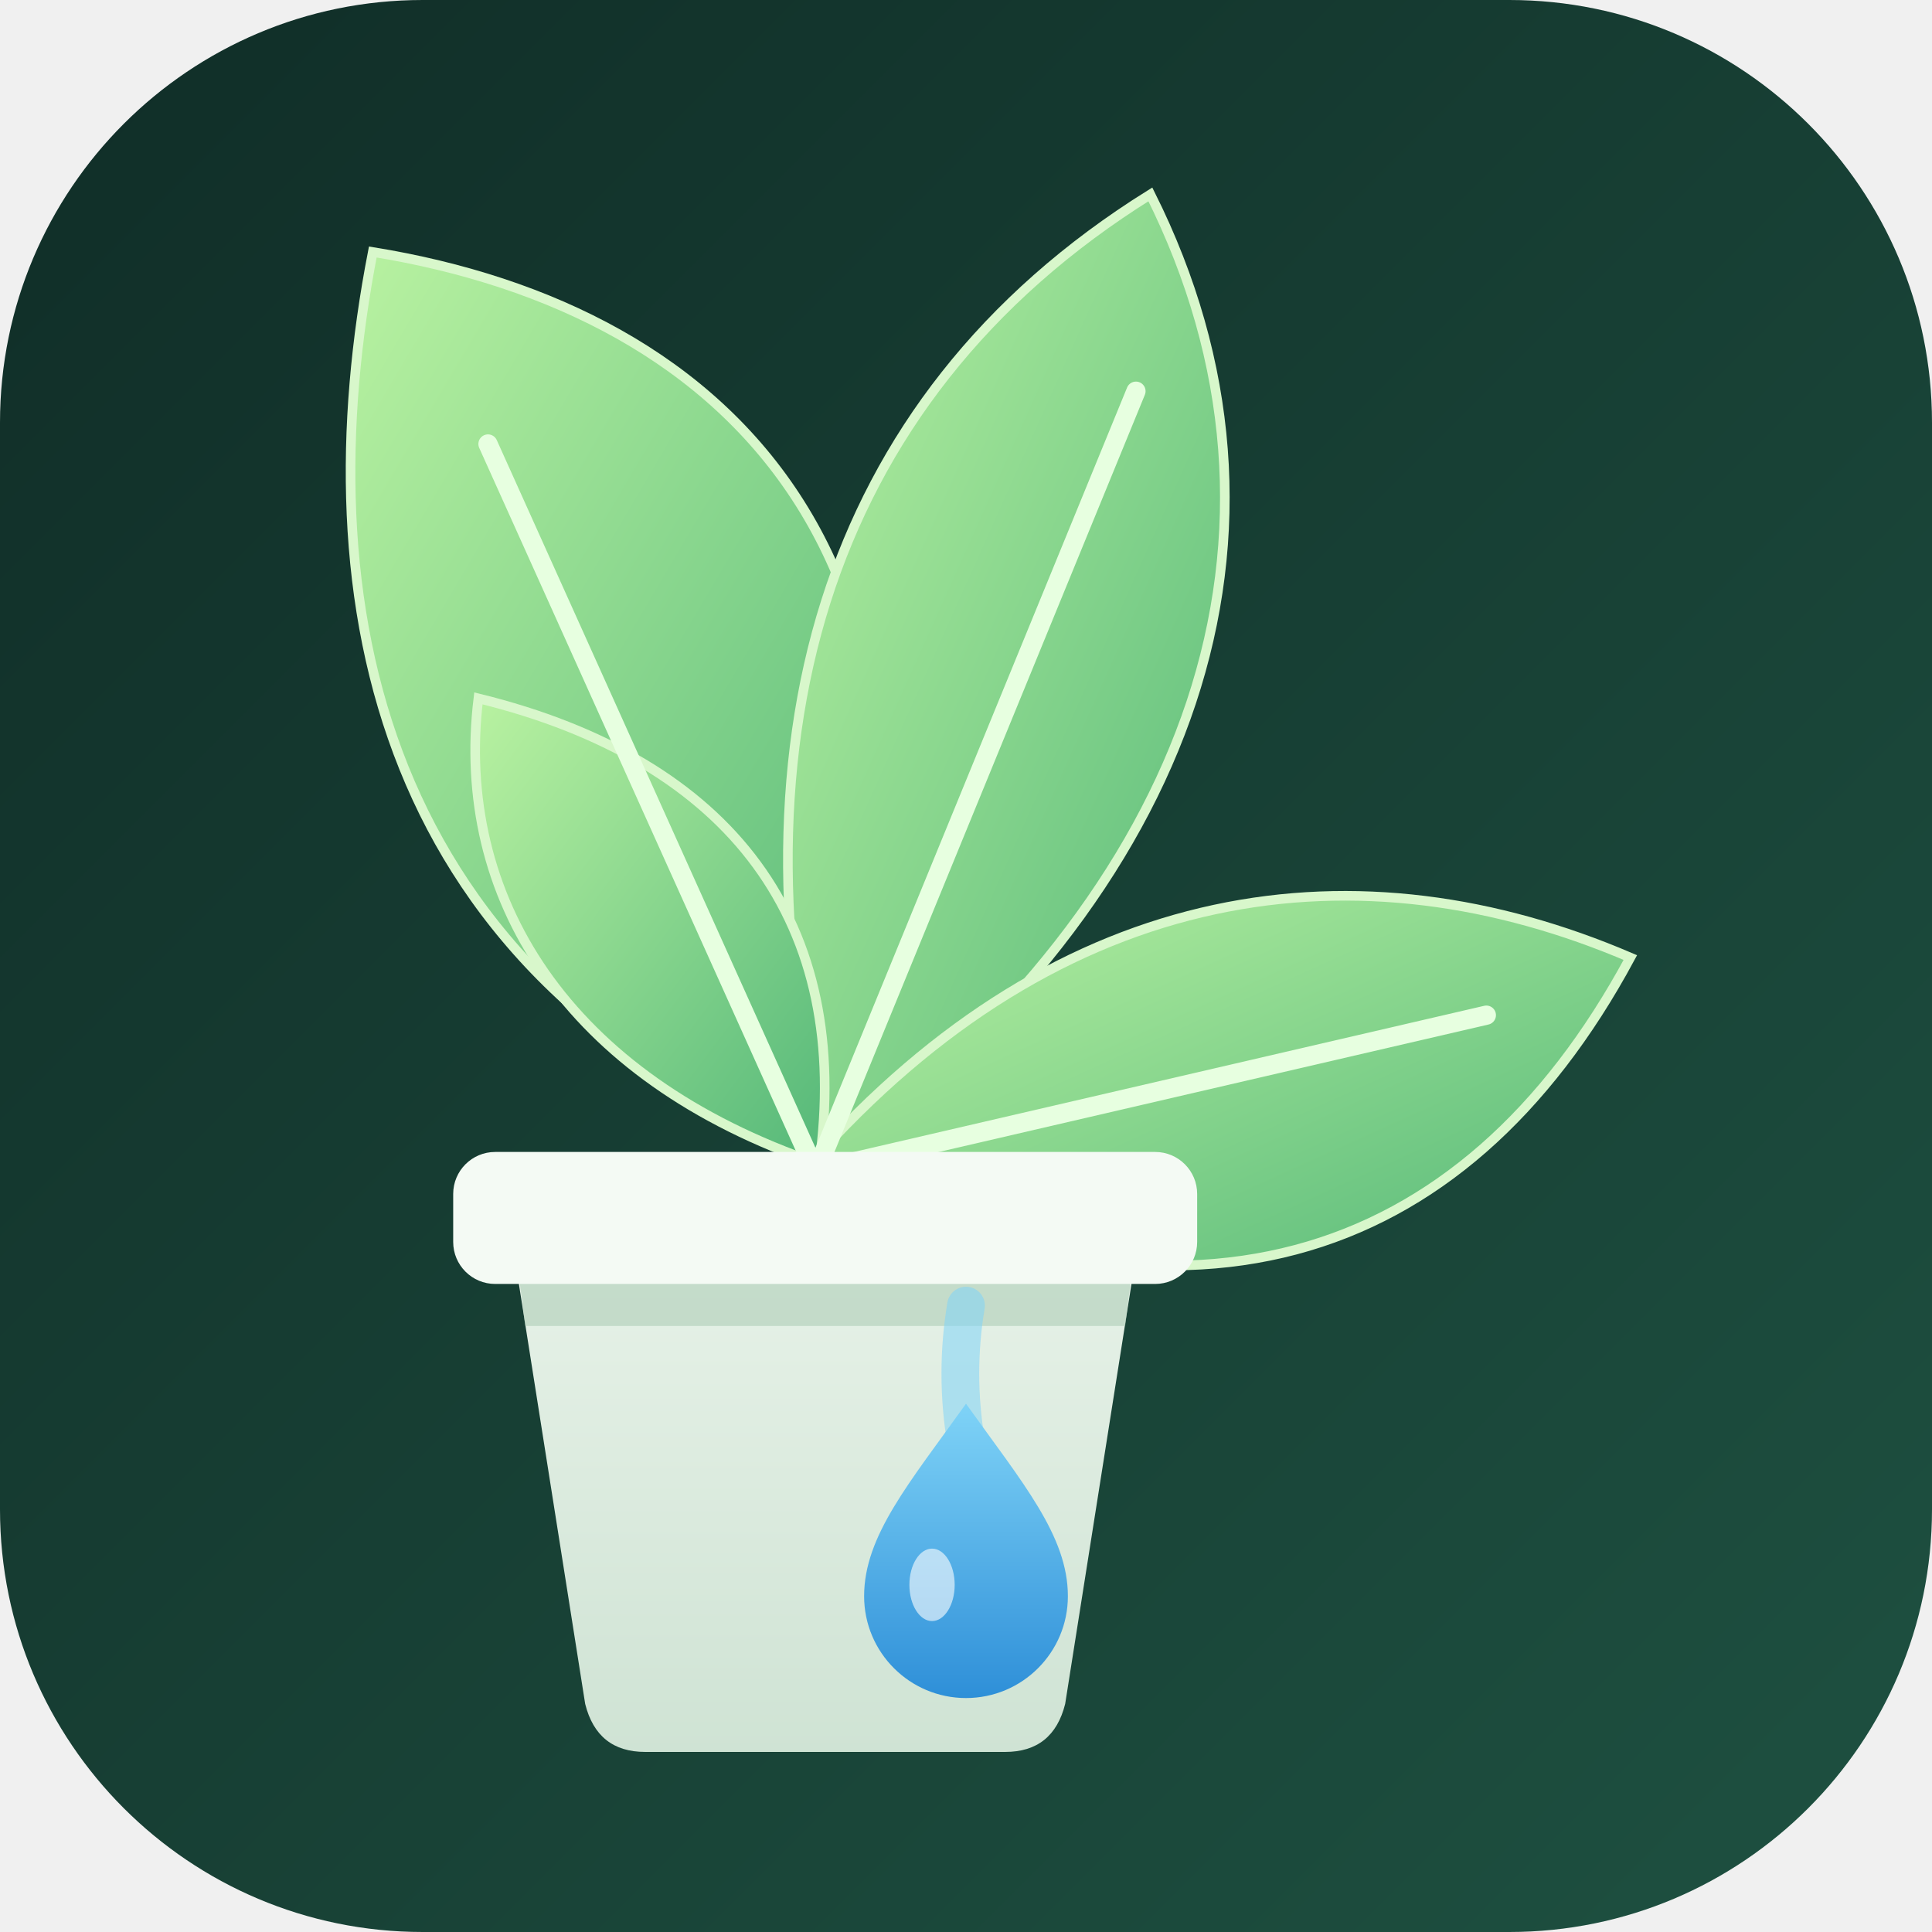
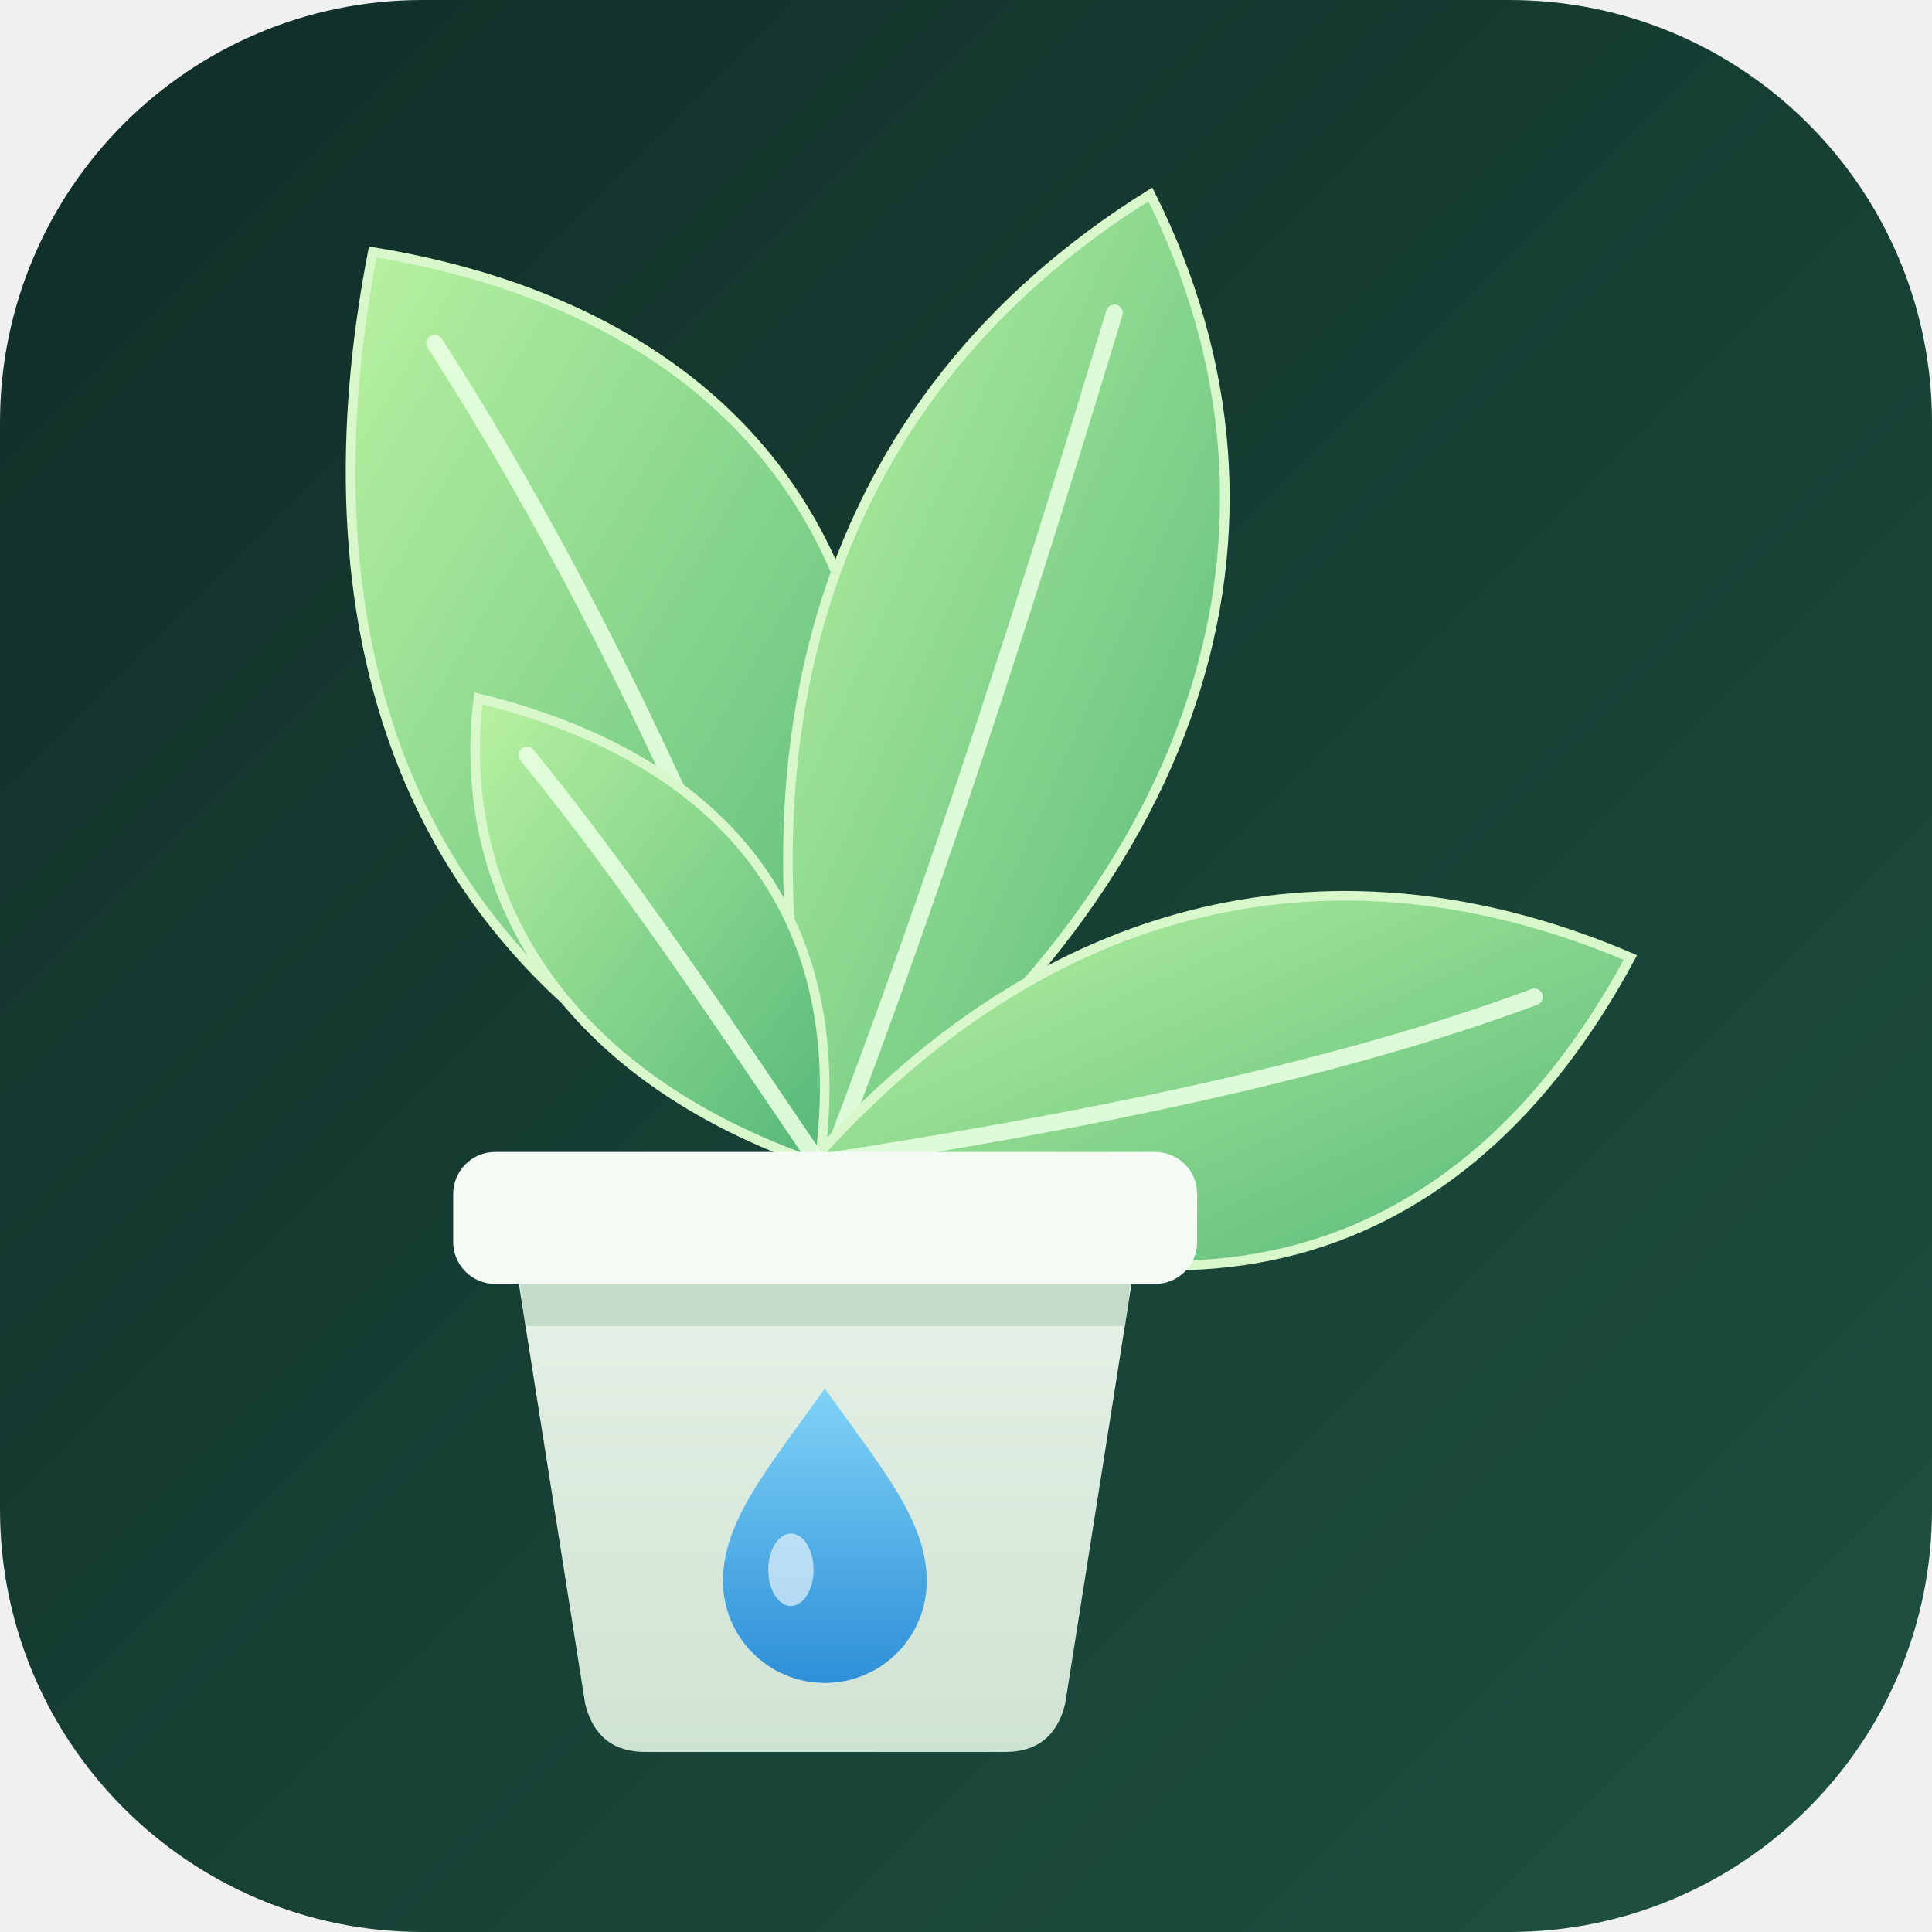
<svg xmlns="http://www.w3.org/2000/svg" viewBox="0 0 256 256" width="256" height="256">
  <defs>
    <linearGradient id="pm-bg" x1="0" y1="0" x2="1" y2="1">
      <stop offset="0" stop-color="#102d27" />
      <stop offset="1" stop-color="#1e5141" />
    </linearGradient>
    <linearGradient id="pm-pot" x1="0" y1="0" x2="0" y2="1">
      <stop offset="0" stop-color="#e7f2e8" />
      <stop offset="1" stop-color="#cfe3d4" />
    </linearGradient>
    <linearGradient id="pm-drop" x1="0" y1="0" x2="0" y2="1">
      <stop offset="0" stop-color="#7fd3f7" />
      <stop offset="1" stop-color="#2e8fd8" />
    </linearGradient>
    <linearGradient id="pm-leaf" x1="0" y1="0" x2="1" y2="1">
      <stop offset="0" stop-color="#b9f2a1" />
      <stop offset="1" stop-color="#55b879" />
    </linearGradient>
  </defs>
  <rect id="pm-tile" width="256" height="256" rx="56" fill="url(#pm-bg)" />
  <g id="pm-plant" transform="translate(20.3 -15.9) scale(.795)" fill="url(#pm-leaf)" stroke="#d8f7cb" stroke-width="2">
    <g transform="translate(111 214) scale(.8) translate(-111 -214)">
      <path d="M112 212C18 176 4 96 18 24c74 12 132 65 94 188Z" />
+       <path d="M112.0 212.0C87.9 143.6 57.9 84.9 30.9 43.0" fill="none" stroke="#e7ffe0" stroke-width="3.5" stroke-linecap="round" opacity=".9" />
      <path d="M113 214C91 128 111 55 180 12c35 70 10 145-67 202Z" />
+       <path d="M113.0 214.0C136.7 152.5 156.6 89.2 172.5 36.7" fill="none" stroke="#e7ffe0" stroke-width="3.5" stroke-linecap="round" opacity=".9" />
      <path d="M109 214C162 154 224 147 280 171c-35 65-94 83-171 43Z" />
+       <path d="M109.0 214.0C164.9 205.4 217.5 195.0 260.0 179.2" fill="none" stroke="#e7ffe0" stroke-width="3.5" stroke-linecap="round" opacity=".9" />
      <path d="M111 214C58 196 35 158 40 117c53 13 78 47 71 97Z" />
-       <path d="M110 215L42 64M111 214L177 53M112 215L250 183" fill="none" stroke="#e7ffe0" stroke-width="4" stroke-linecap="round" />
+       <path d="M111.0 214.0C91.2 184.8 70.7 154.0 50.1 128.8" fill="none" stroke="#e7ffe0" stroke-width="3.5" stroke-linecap="round" opacity=".9" />
    </g>
    <g stroke="none">
      <path d="M60 228H164L152 304Q150 312 142 312H82Q74 312 72 304Z" fill="url(#pm-pot)" />
      <path d="M61 233H163L162 241H62Z" fill="#a9cbb2" opacity=".55" />
      <rect x="50" y="212" width="124" height="22" rx="7" fill="#f4faf4" />
    </g>
  </g>
  <g id="pm-drop-mark">
-     <path d="M128 173C127 179 127 185 128 191" fill="none" stroke="#7fd3f7" stroke-width="5" stroke-linecap="round" opacity=".55" />
-     <g transform="translate(128 206)">
+     <g transform="translate(109.3 204)">
      <path d="M0-20C7.5-9.5 13.5-2.5 13.5 5.5A13.5 13.5 0 0 1-13.5 5.5C-13.5-2.5-7.5-9.5 0-20Z" fill="url(#pm-drop)" />
      <ellipse cx="-4.5" cy="4" rx="3" ry="4.8" fill="#ffffff" opacity=".6" />
    </g>
  </g>
</svg>
